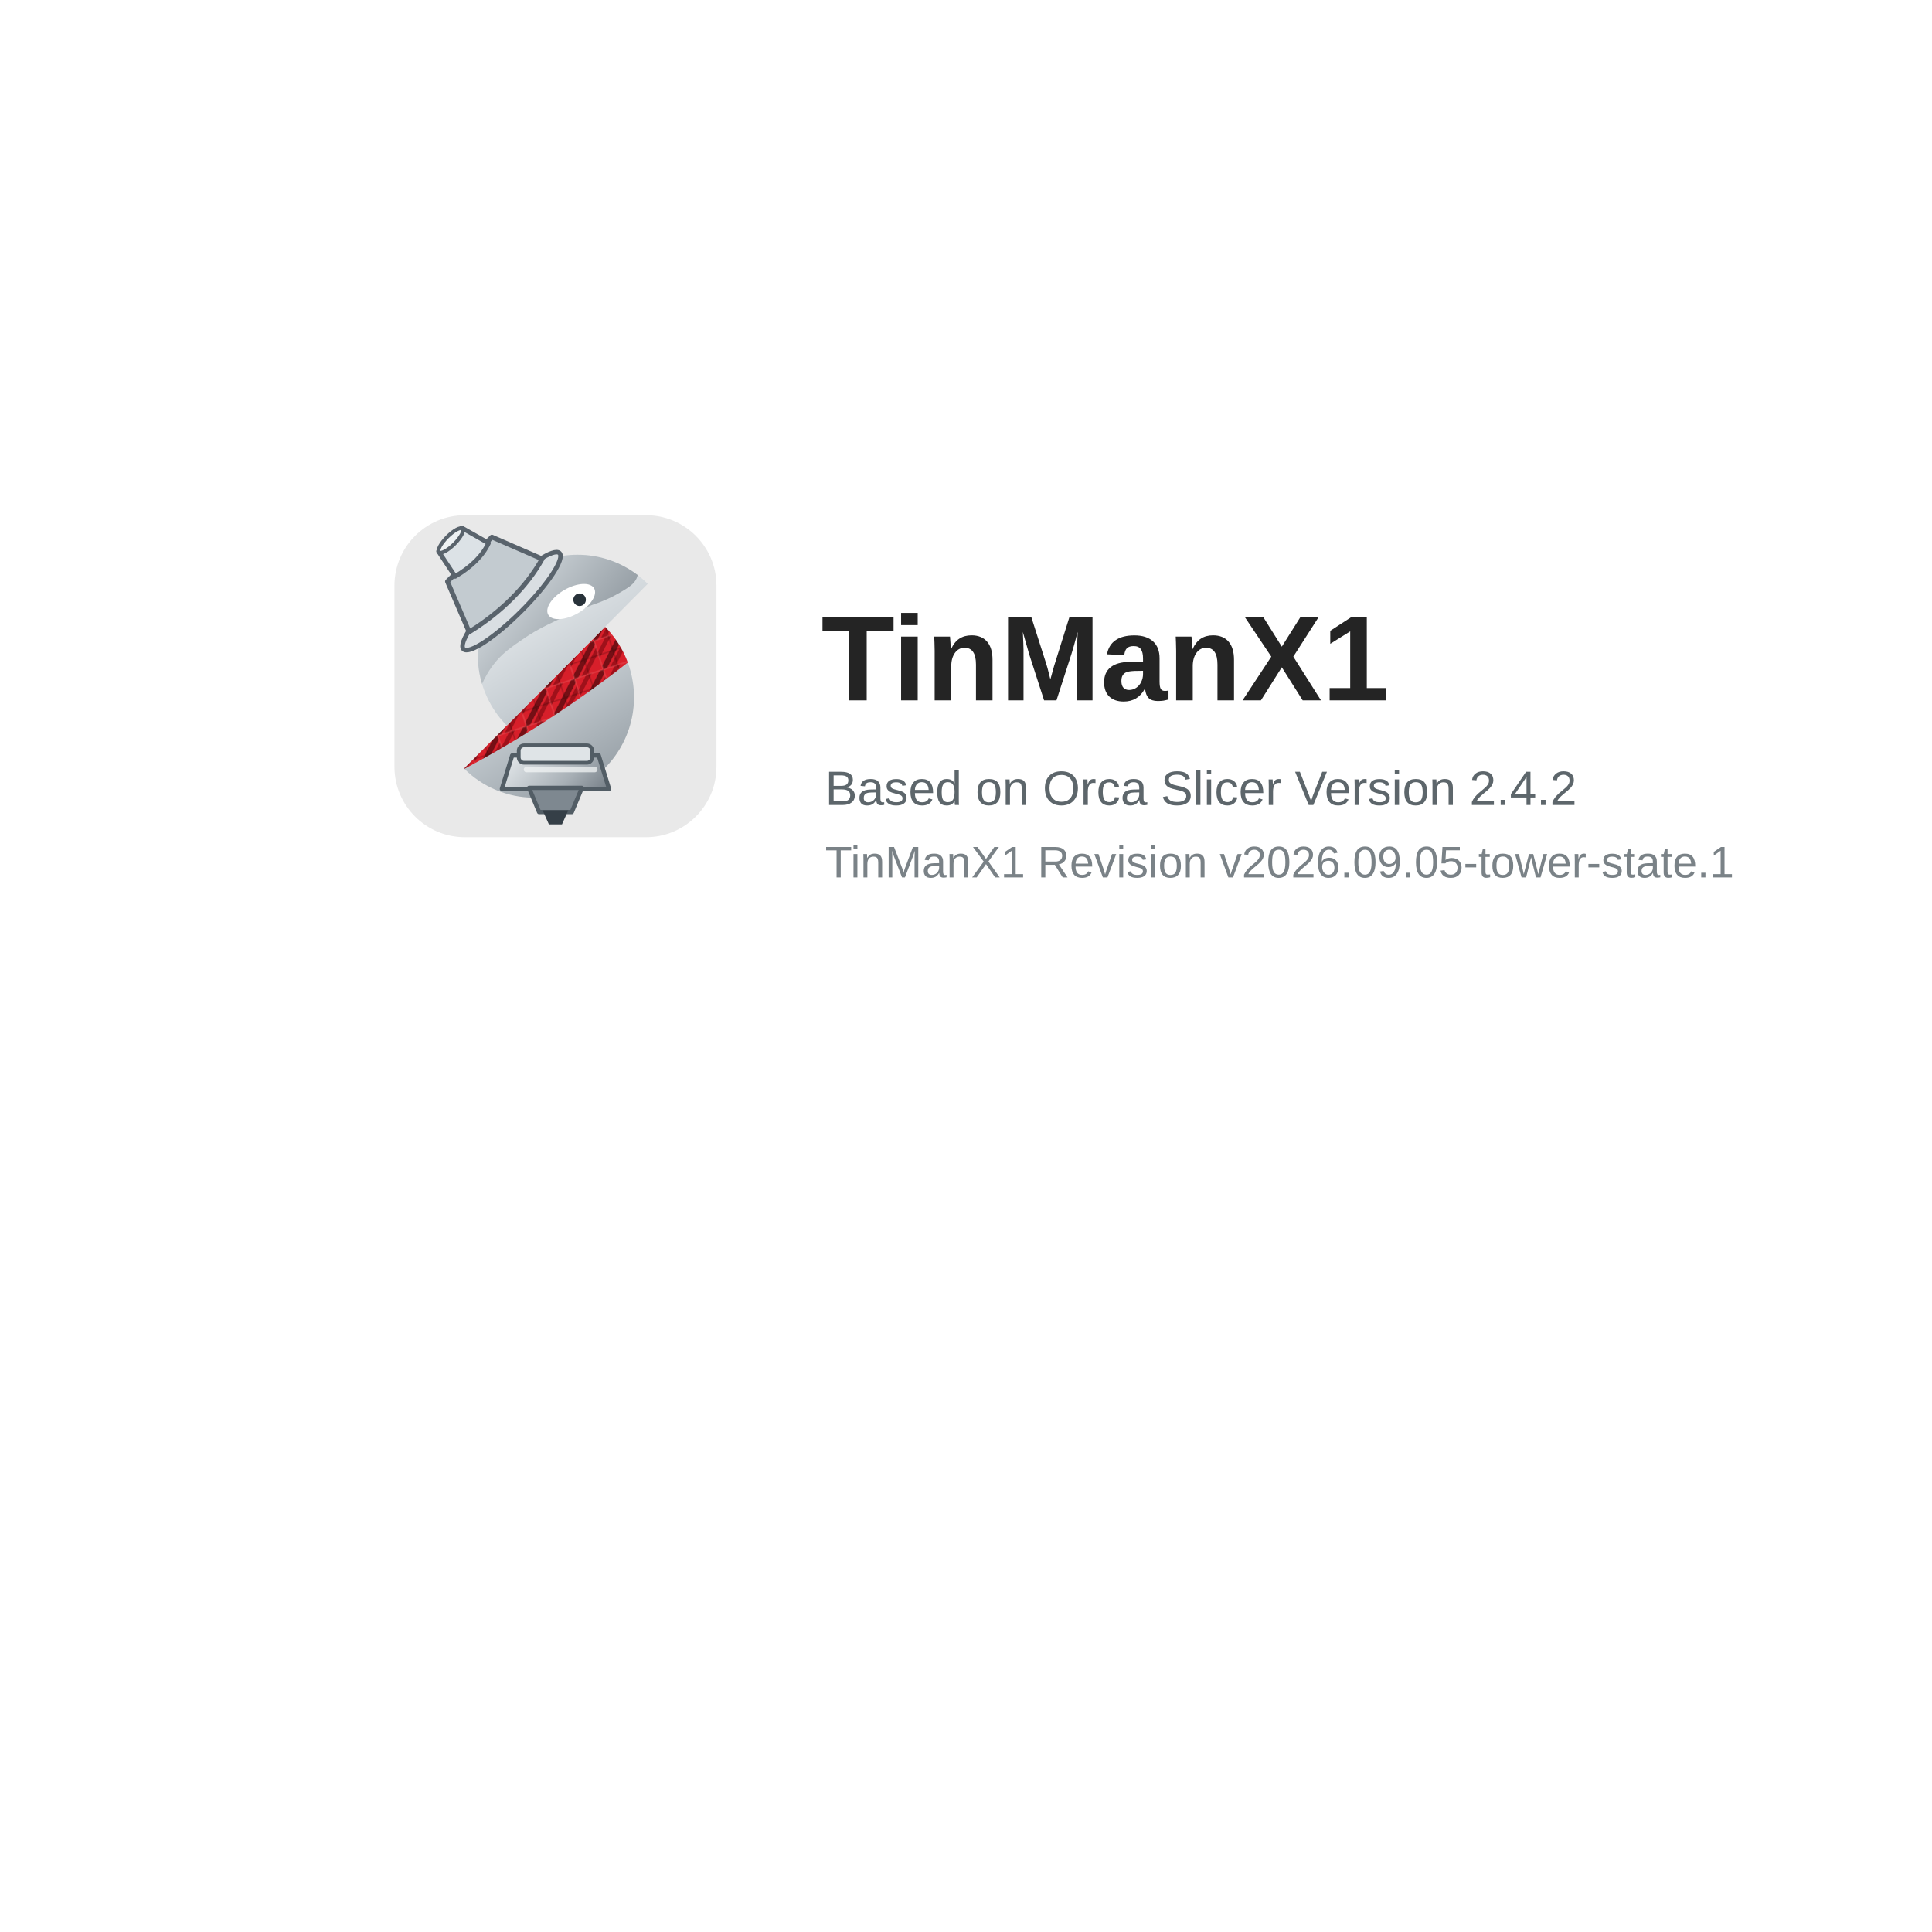
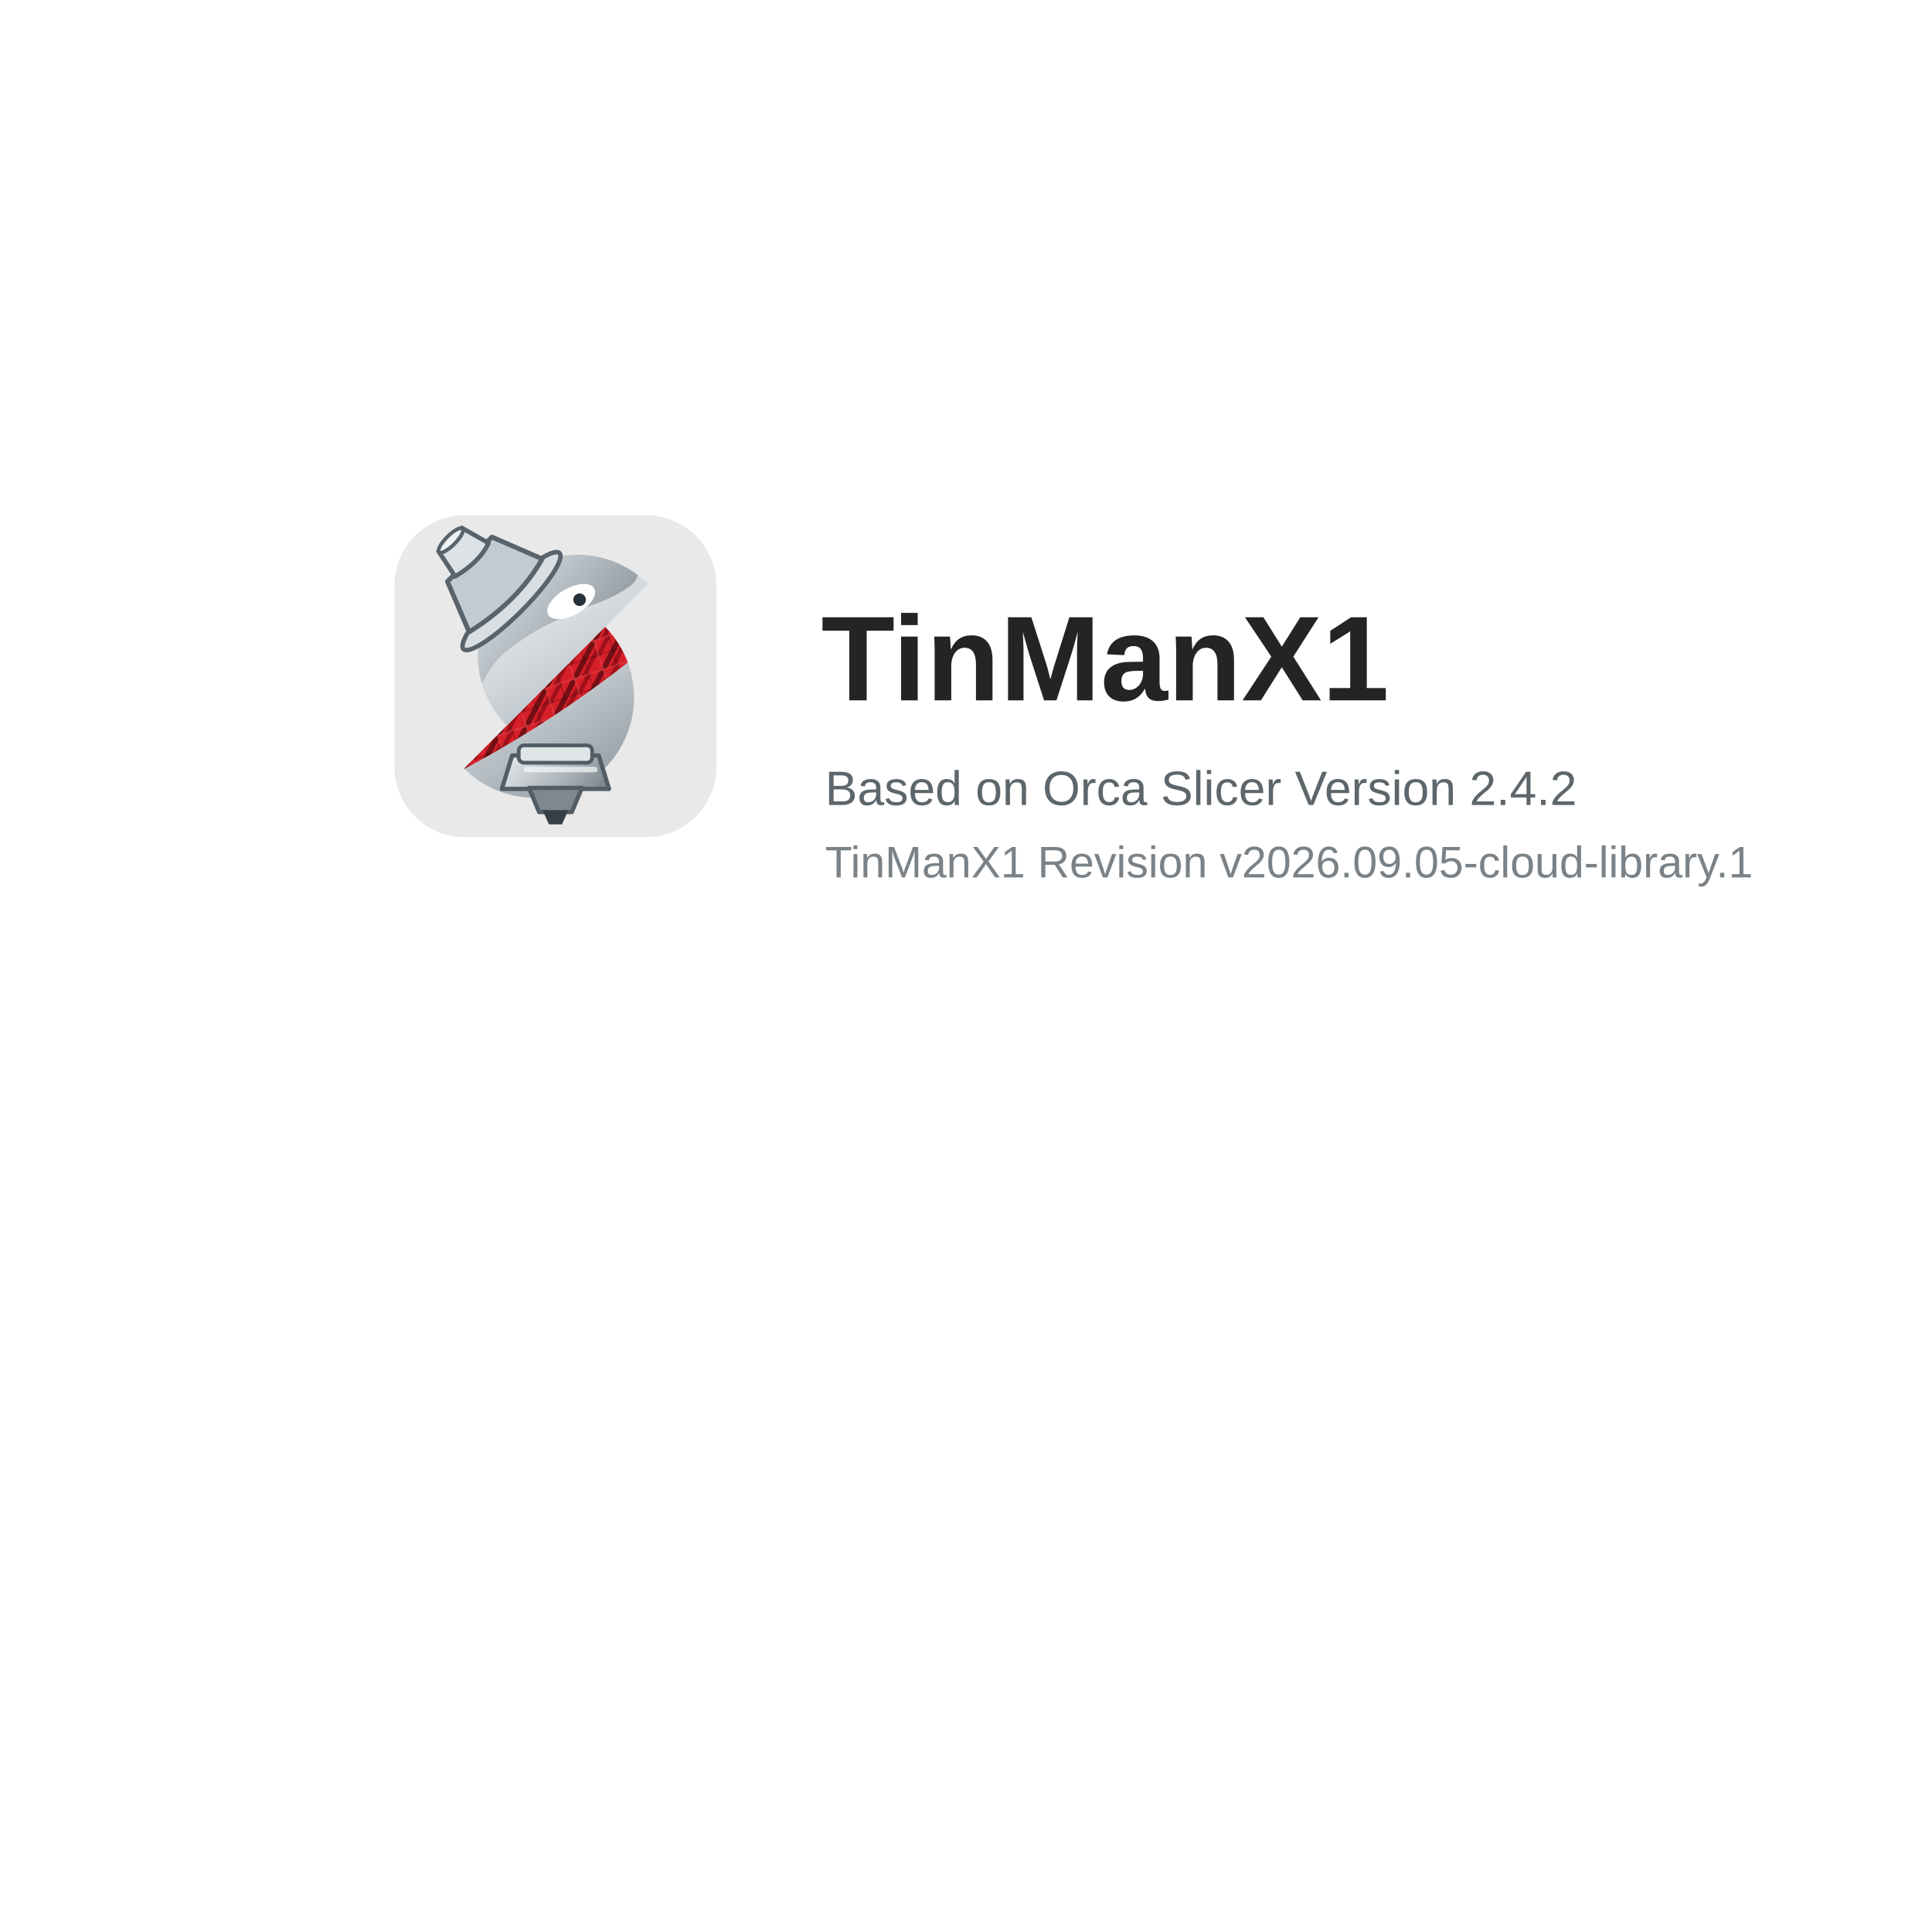
<svg xmlns="http://www.w3.org/2000/svg" width="480" height="480" viewBox="0 0 480 480">
  <defs>
    <linearGradient id="tmxSilver" x1="18" y1="8" x2="47" y2="55" gradientUnits="userSpaceOnUse">
      <stop offset="0" stop-color="#f7f9fa" />
      <stop offset=".52" stop-color="#c7ced3" />
      <stop offset="1" stop-color="#8d969d" />
    </linearGradient>
    <linearGradient id="tmxDarkSilver" x1="19" y1="10" x2="49" y2="35" gradientUnits="userSpaceOnUse">
      <stop offset="0" stop-color="#dce2e6" />
      <stop offset="1" stop-color="#6f7981" />
    </linearGradient>
    <linearGradient id="tmxNozzle" x1="24" y1="43" x2="43" y2="60" gradientUnits="userSpaceOnUse">
      <stop offset="0" stop-color="#eef2f4" />
      <stop offset=".55" stop-color="#a8b0b6" />
      <stop offset="1" stop-color="#59636c" />
    </linearGradient>
    <pattern id="tmxCarbonRed" width="6" height="6" patternUnits="userSpaceOnUse" patternTransform="rotate(-18)">
      <rect width="6" height="6" fill="#D71F2A" />
      <path d="M-2 1 1-2M0 6 6 0M5 8 8 5" fill="none" stroke="#250204" stroke-width="1.05" opacity=".55" />
      <path d="M-2 5 5-2M1 7 7 1" fill="none" stroke="#7c0810" stroke-width=".85" opacity=".62" />
      <path d="M0 0h6v6h-6z" fill="none" stroke="#f06a70" stroke-width=".35" opacity=".28" />
      <path d="M0 3h6M3 0v6" fill="none" stroke="#180102" stroke-width=".28" opacity=".22" />
    </pattern>
  </defs>
  <rect width="480" height="480" fill="#ffffff" />
  <g transform="translate(98 128)">
    <g transform="scale(1.25)">
      <rect width="64" height="64" rx="14" fill="#e9e9e9" />
      <path d="M13.84,50.354a19.7,19.7,0,0,0,13.883,5.79A19.944,19.944,0,0,0,41.858,22.182Z" fill="url(#tmxSilver)" />
      <path d="M41.858,22.181,13.84,50.354l.061.059A220.548,220.548,0,0,0,46.378,29.277a19.964,19.964,0,0,0-4.52-7.1" fill="url(#tmxCarbonRed)" />
      <path d="M36.381,7.856A19.943,19.943,0,0,0,22.327,41.818L50.345,13.646a19.693,19.693,0,0,0-13.964-5.79" fill="url(#tmxSilver)" />
      <path d="M36.381,7.856A19.636,19.636,0,0,0,26.04,10.782a22.742,22.742,0,0,0-5.91-.745,23.084,23.084,0,0,0-9.477,2.124.632.632,0,0,0,.129,1.191,13.52,13.52,0,0,1,8.069,5.137A20.06,20.06,0,0,0,17.41,33.534a19.873,19.873,0,0,1,2-3.488c1.819-2.5,3.743-3.8,6.585-5.723,2.093-1.416,5-3.077,13.359-6.512a28.421,28.421,0,0,0,6.12-2.821c1.4-.831,2.461-1.615,2.8-2.842.024-.086.045-.172.065-.256A19.655,19.655,0,0,0,36.381,7.856" fill="url(#tmxDarkSilver)" />
      <path d="M39.69,14.551c.727,1.285-.728,3.495-3.249,4.937s-5.154,1.569-5.88.284.727-3.495,3.248-4.937,5.154-1.569,5.881-.284" fill="#fff" />
      <circle cx="36.8" cy="16.8" r="1.25" fill="#28323a" />
      <g transform="translate(-17 1) rotate(-45 34.2 12.5) scale(1.05)">
        <ellipse cx="34.25" cy="18.4" rx="12.85" ry="2.65" fill="#d9dee2" stroke="#59636c" stroke-width=".85" />
        <path d="M28.3,7.2h11.9l3.8,9.65c-5.75,1.65-12.65,1.65-19.55,0Z" fill="#c3cbd0" stroke="#59636c" stroke-width=".9" stroke-linejoin="round" />
        <path d="M31.15,1.95h6.25l1.55,5.6c-2.45.9-5.4.9-8.95,0Z" fill="#dce2e6" stroke="#59636c" stroke-width=".85" stroke-linejoin="round" />
        <ellipse cx="34.25" cy="2.15" rx="3.15" ry=".95" fill="#eef2f4" stroke="#59636c" stroke-width=".7" />
      </g>
      <path d="M23.4,47.75h17.2l2.05,6.65H21.35Z" fill="url(#tmxNozzle)" stroke="#525d65" stroke-width=".85" stroke-linejoin="round" />
      <path d="M26.75,54.2h10.5l-2,4.8h-6.5Z" fill="#7e8890" stroke="#525d65" stroke-width=".85" stroke-linejoin="round" />
      <path d="M29.45,58.65h5.1l-1.25,2.8h-2.6Z" fill="#353f47" />
      <rect x="24.7" y="45.75" width="14.6" height="3.45" rx="1.05" fill="#dfe4e7" stroke="#525d65" stroke-width=".75" />
      <path d="M26.25,50.55h13.55" fill="none" stroke="#f4f6f7" stroke-width="1.1" stroke-linecap="round" opacity=".72" />
    </g>
    <text x="106" y="46" font-family="Arial, Helvetica, sans-serif" font-size="30" font-weight="700" fill="#242424">TinManX1</text>
    <text x="107" y="72" font-family="Arial, Helvetica, sans-serif" font-size="12" fill="#5d666b">Based on Orca Slicer Version 2.4.2</text>
-     <text x="107" y="90" font-family="Arial, Helvetica, sans-serif" font-size="11" fill="#7a8287">TinManX1 Revision v2026.09.05-tower-state.1</text>
+     <text x="107" y="90" font-family="Arial, Helvetica, sans-serif" font-size="11" fill="#7a8287">TinManX1 Revision v2026.09.05-cloud-library.1</text>
  </g>
</svg>
